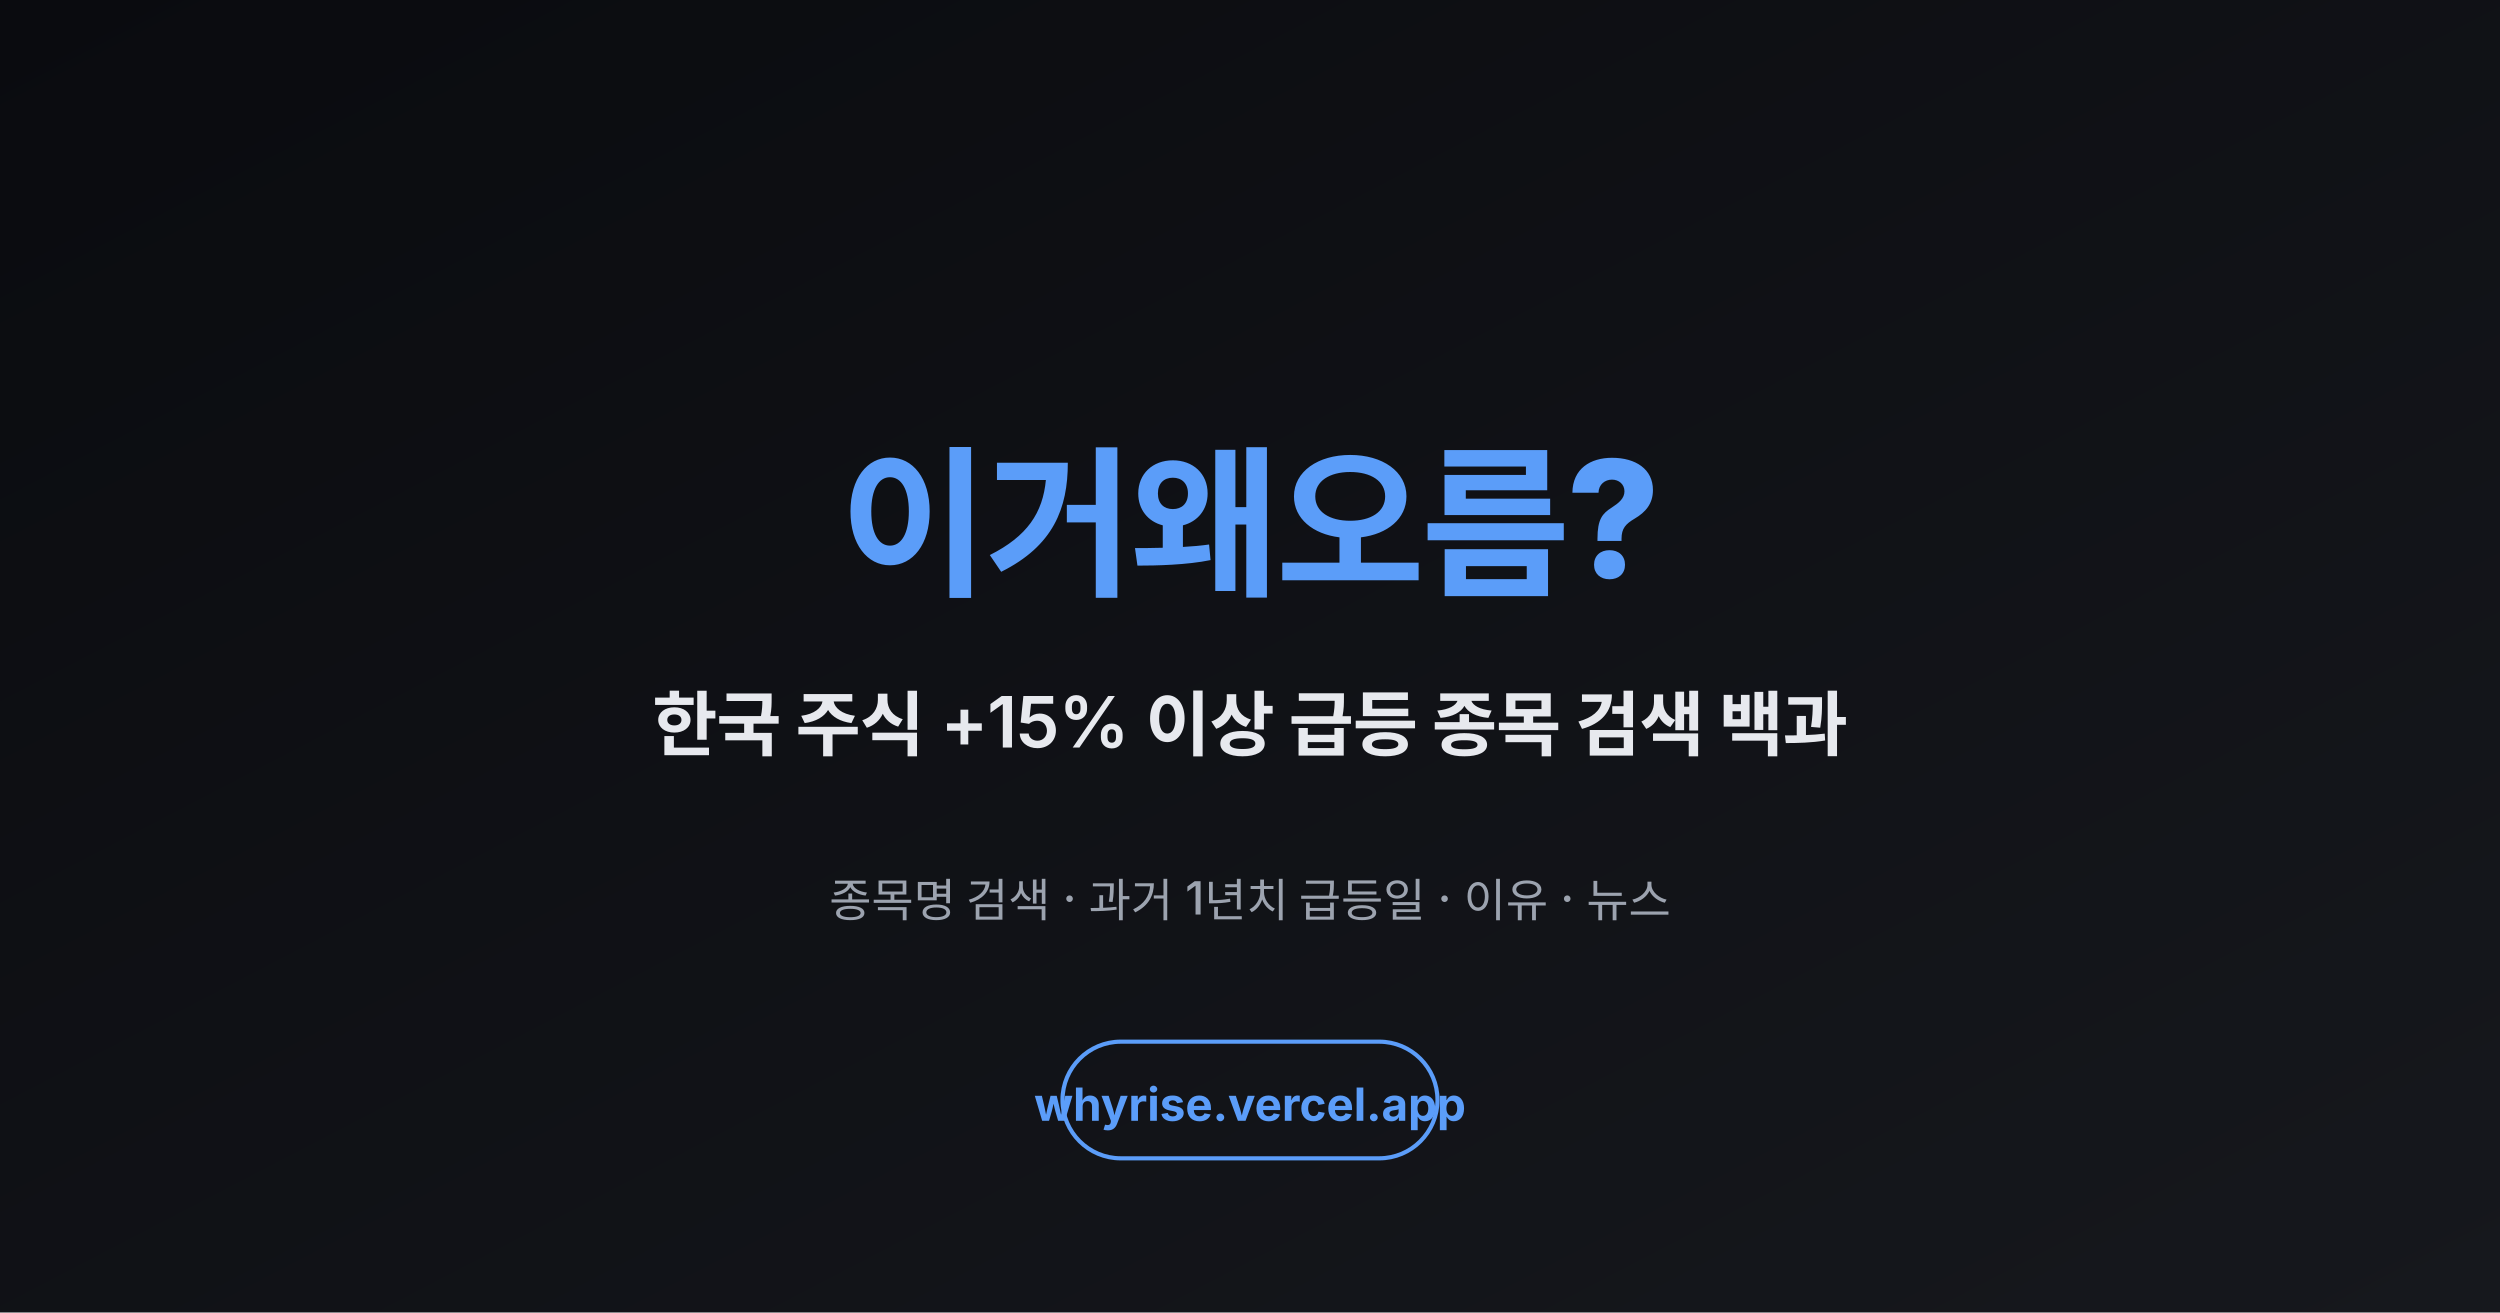
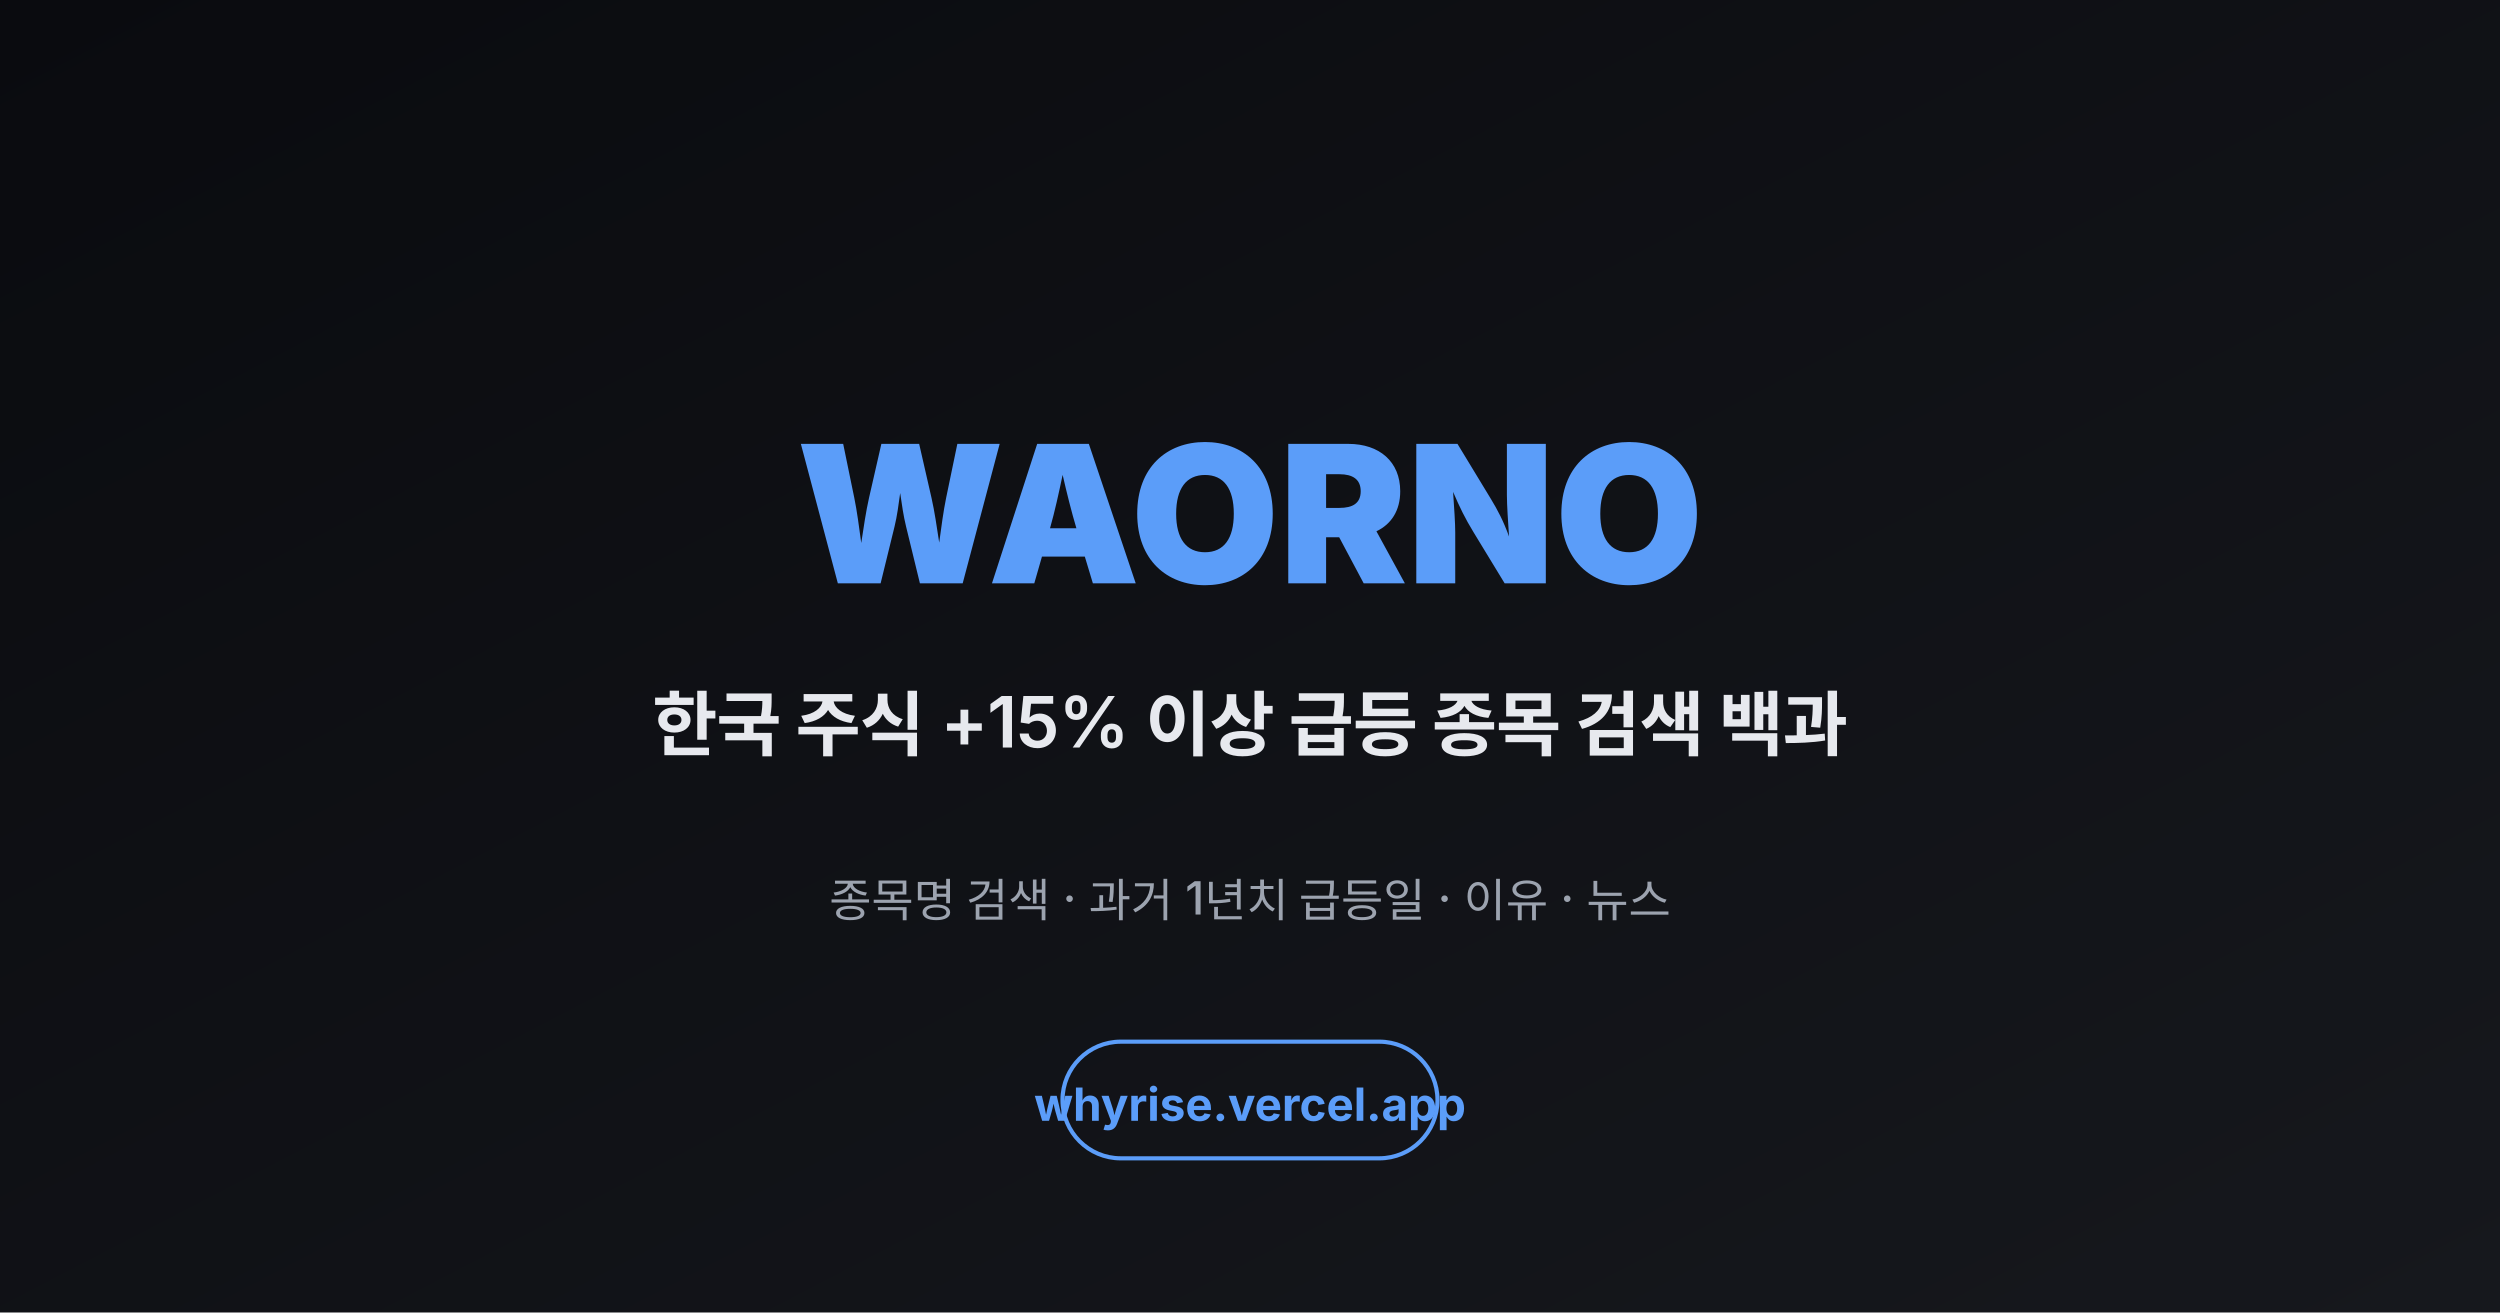
<svg xmlns="http://www.w3.org/2000/svg" width="1200" height="630" viewBox="0 0 1200 630">
  <defs>
    <linearGradient id="bg" x1="0" y1="0" x2="1" y2="1">
      <stop offset="0%" stop-color="#0a0b0f" />
      <stop offset="100%" stop-color="#16181d" />
    </linearGradient>
  </defs>
  <rect width="1200" height="630" fill="url(#bg)" />
-   <text x="600" y="280" text-anchor="middle" font-family="-apple-system,BlinkMacSystemFont,Pretendard,Noto Sans KR,sans-serif" font-size="78" font-weight="800" fill="#5b9df9" letter-spacing="-2">이거왜오름?</text>
+   <text x="600" y="280" text-anchor="middle" font-family="-apple-system,BlinkMacSystemFont,Pretendard,Noto Sans KR,sans-serif" font-size="92" font-weight="850" fill="#5b9df9" letter-spacing="0">WAORNO</text>
  <text x="600" y="360" text-anchor="middle" font-family="-apple-system,BlinkMacSystemFont,Pretendard,Noto Sans KR,sans-serif" font-size="34" font-weight="600" fill="#e7e9ee" letter-spacing="-0.5">한국 주식 +15% 이상 급등 종목 검색 백과</text>
  <text x="600" y="440" text-anchor="middle" font-family="-apple-system,BlinkMacSystemFont,Pretendard,Noto Sans KR,sans-serif" font-size="22" font-weight="500" fill="#9ca3af" letter-spacing="0">종목명 검색 · 과거 1년치 급등일 · 이유 · 뉴스</text>
  <rect x="510" y="500" width="180" height="56" rx="28" fill="none" stroke="#5b9df9" stroke-width="2" />
  <text x="600" y="538" text-anchor="middle" font-family="-apple-system,BlinkMacSystemFont,Pretendard,Noto Sans KR,sans-serif" font-size="22" font-weight="700" fill="#5b9df9">whyrise.vercel.app</text>
</svg>
